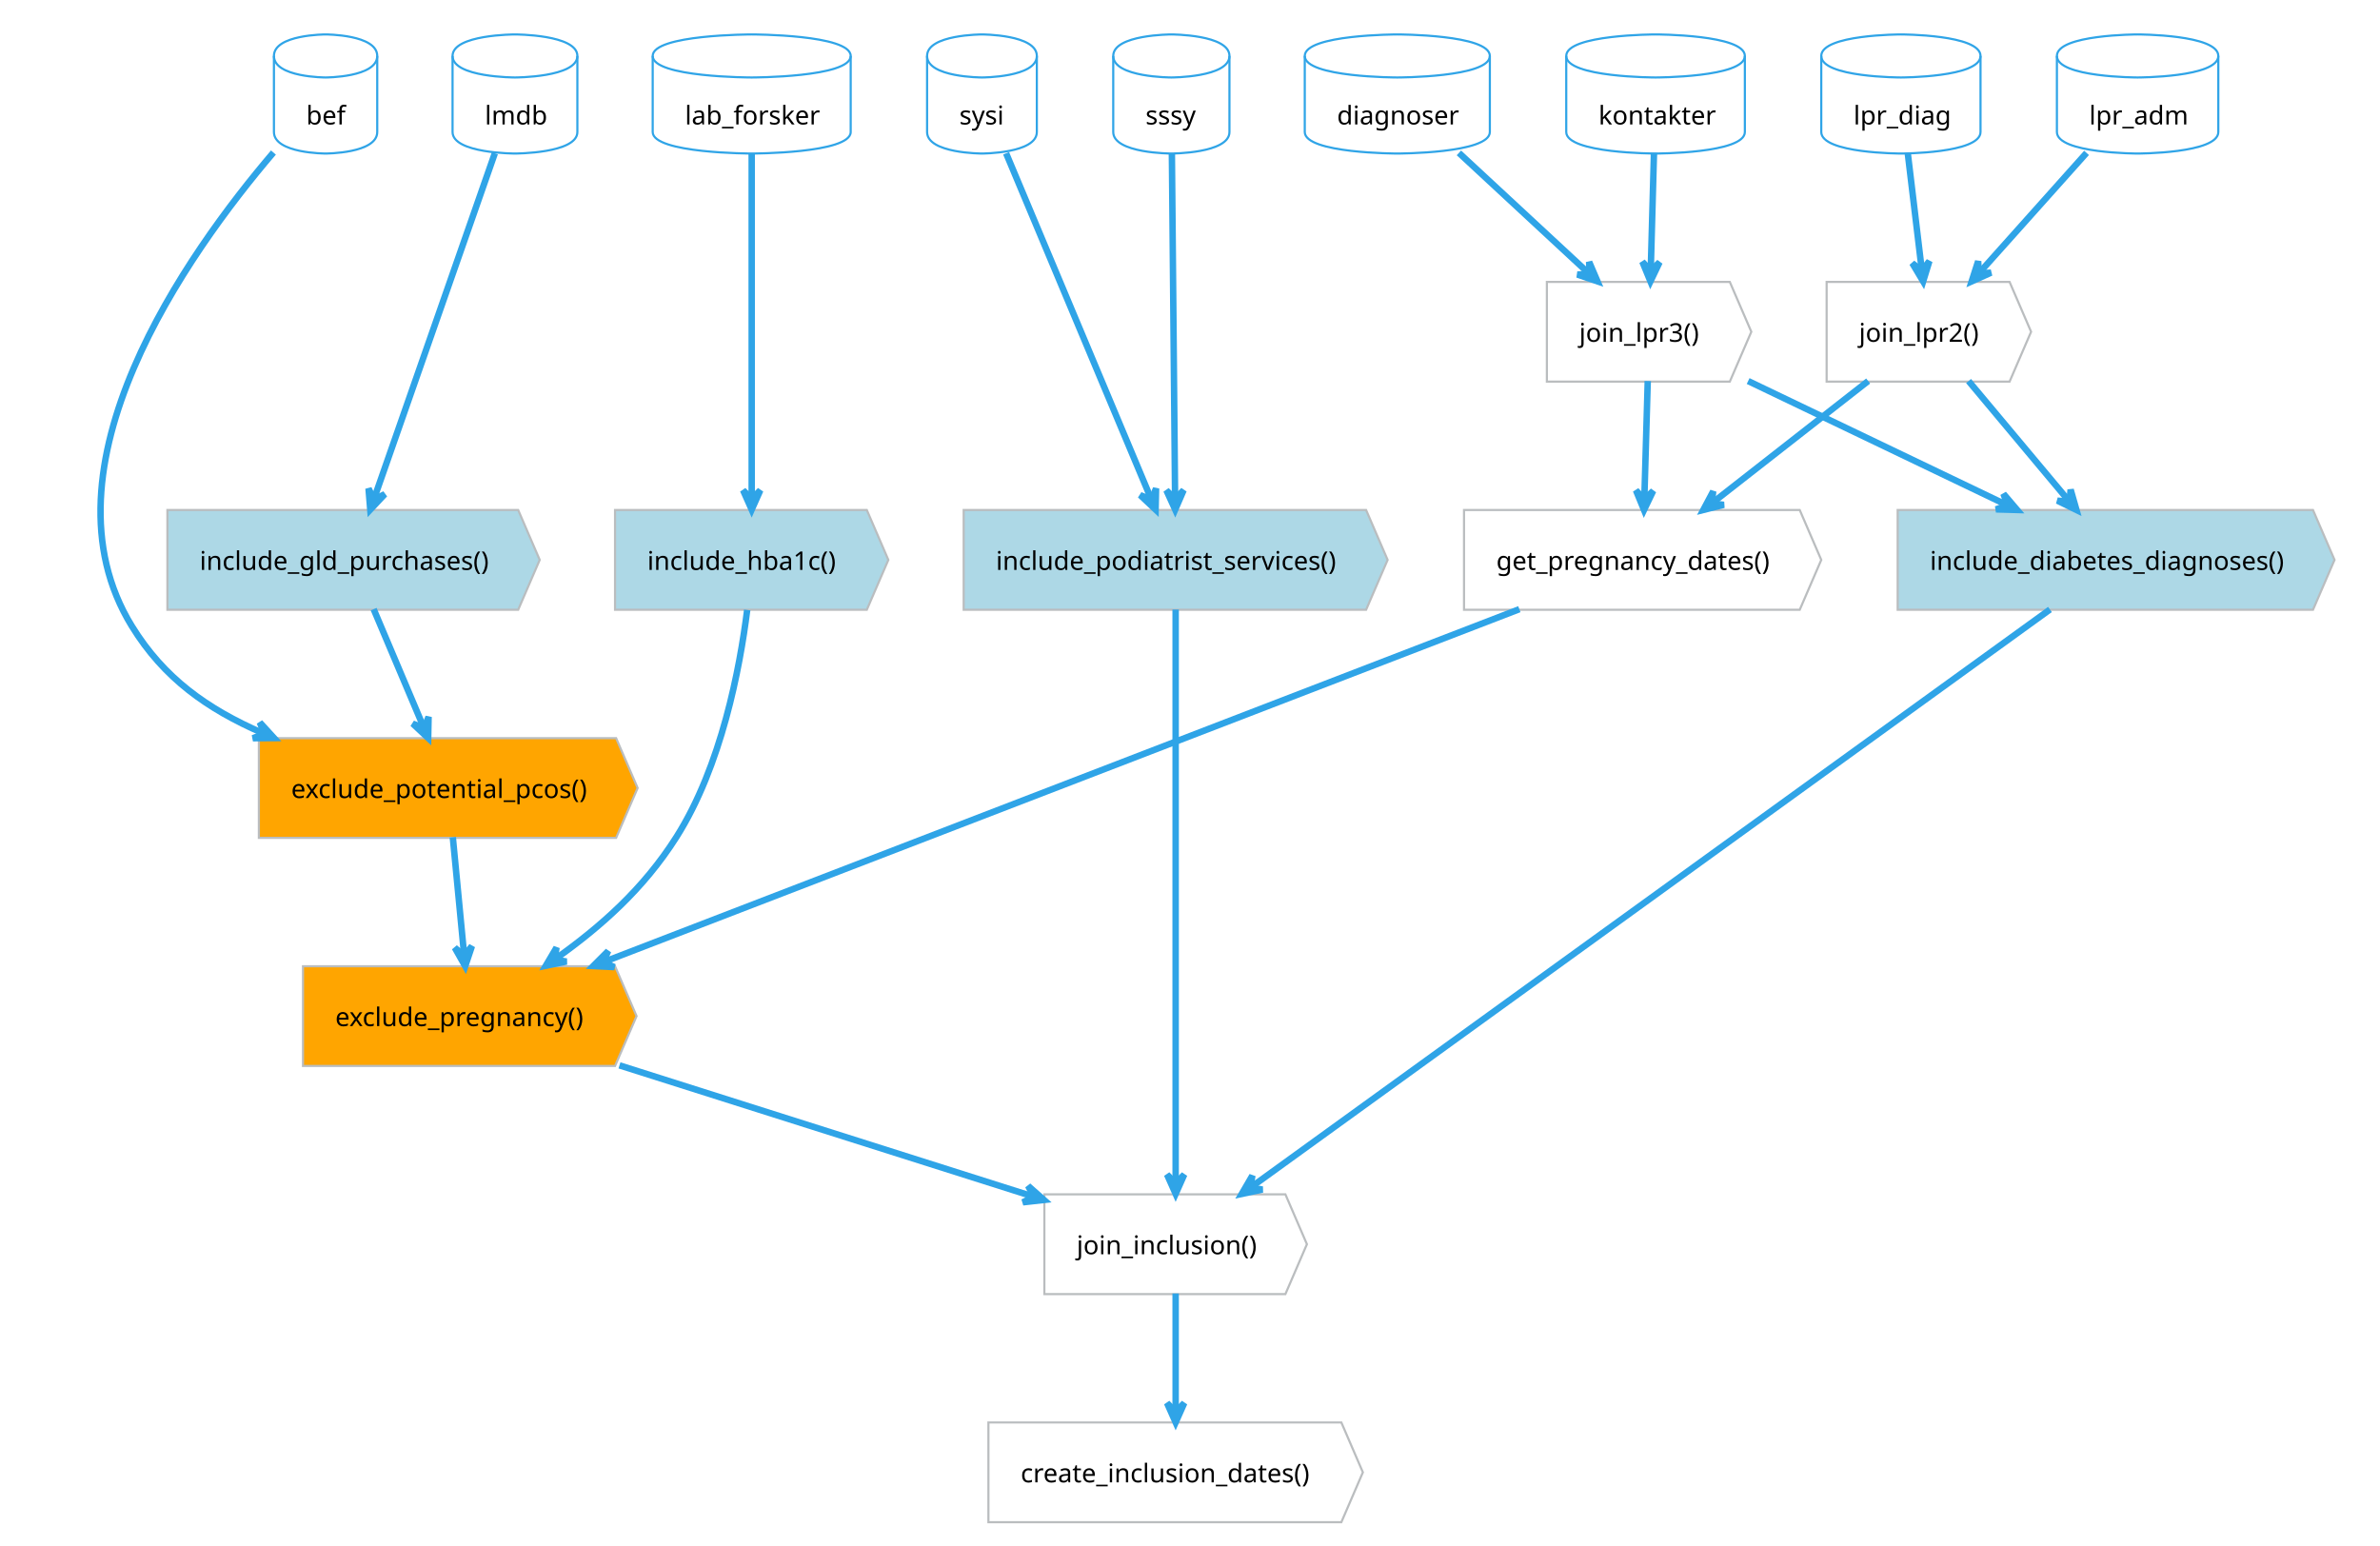
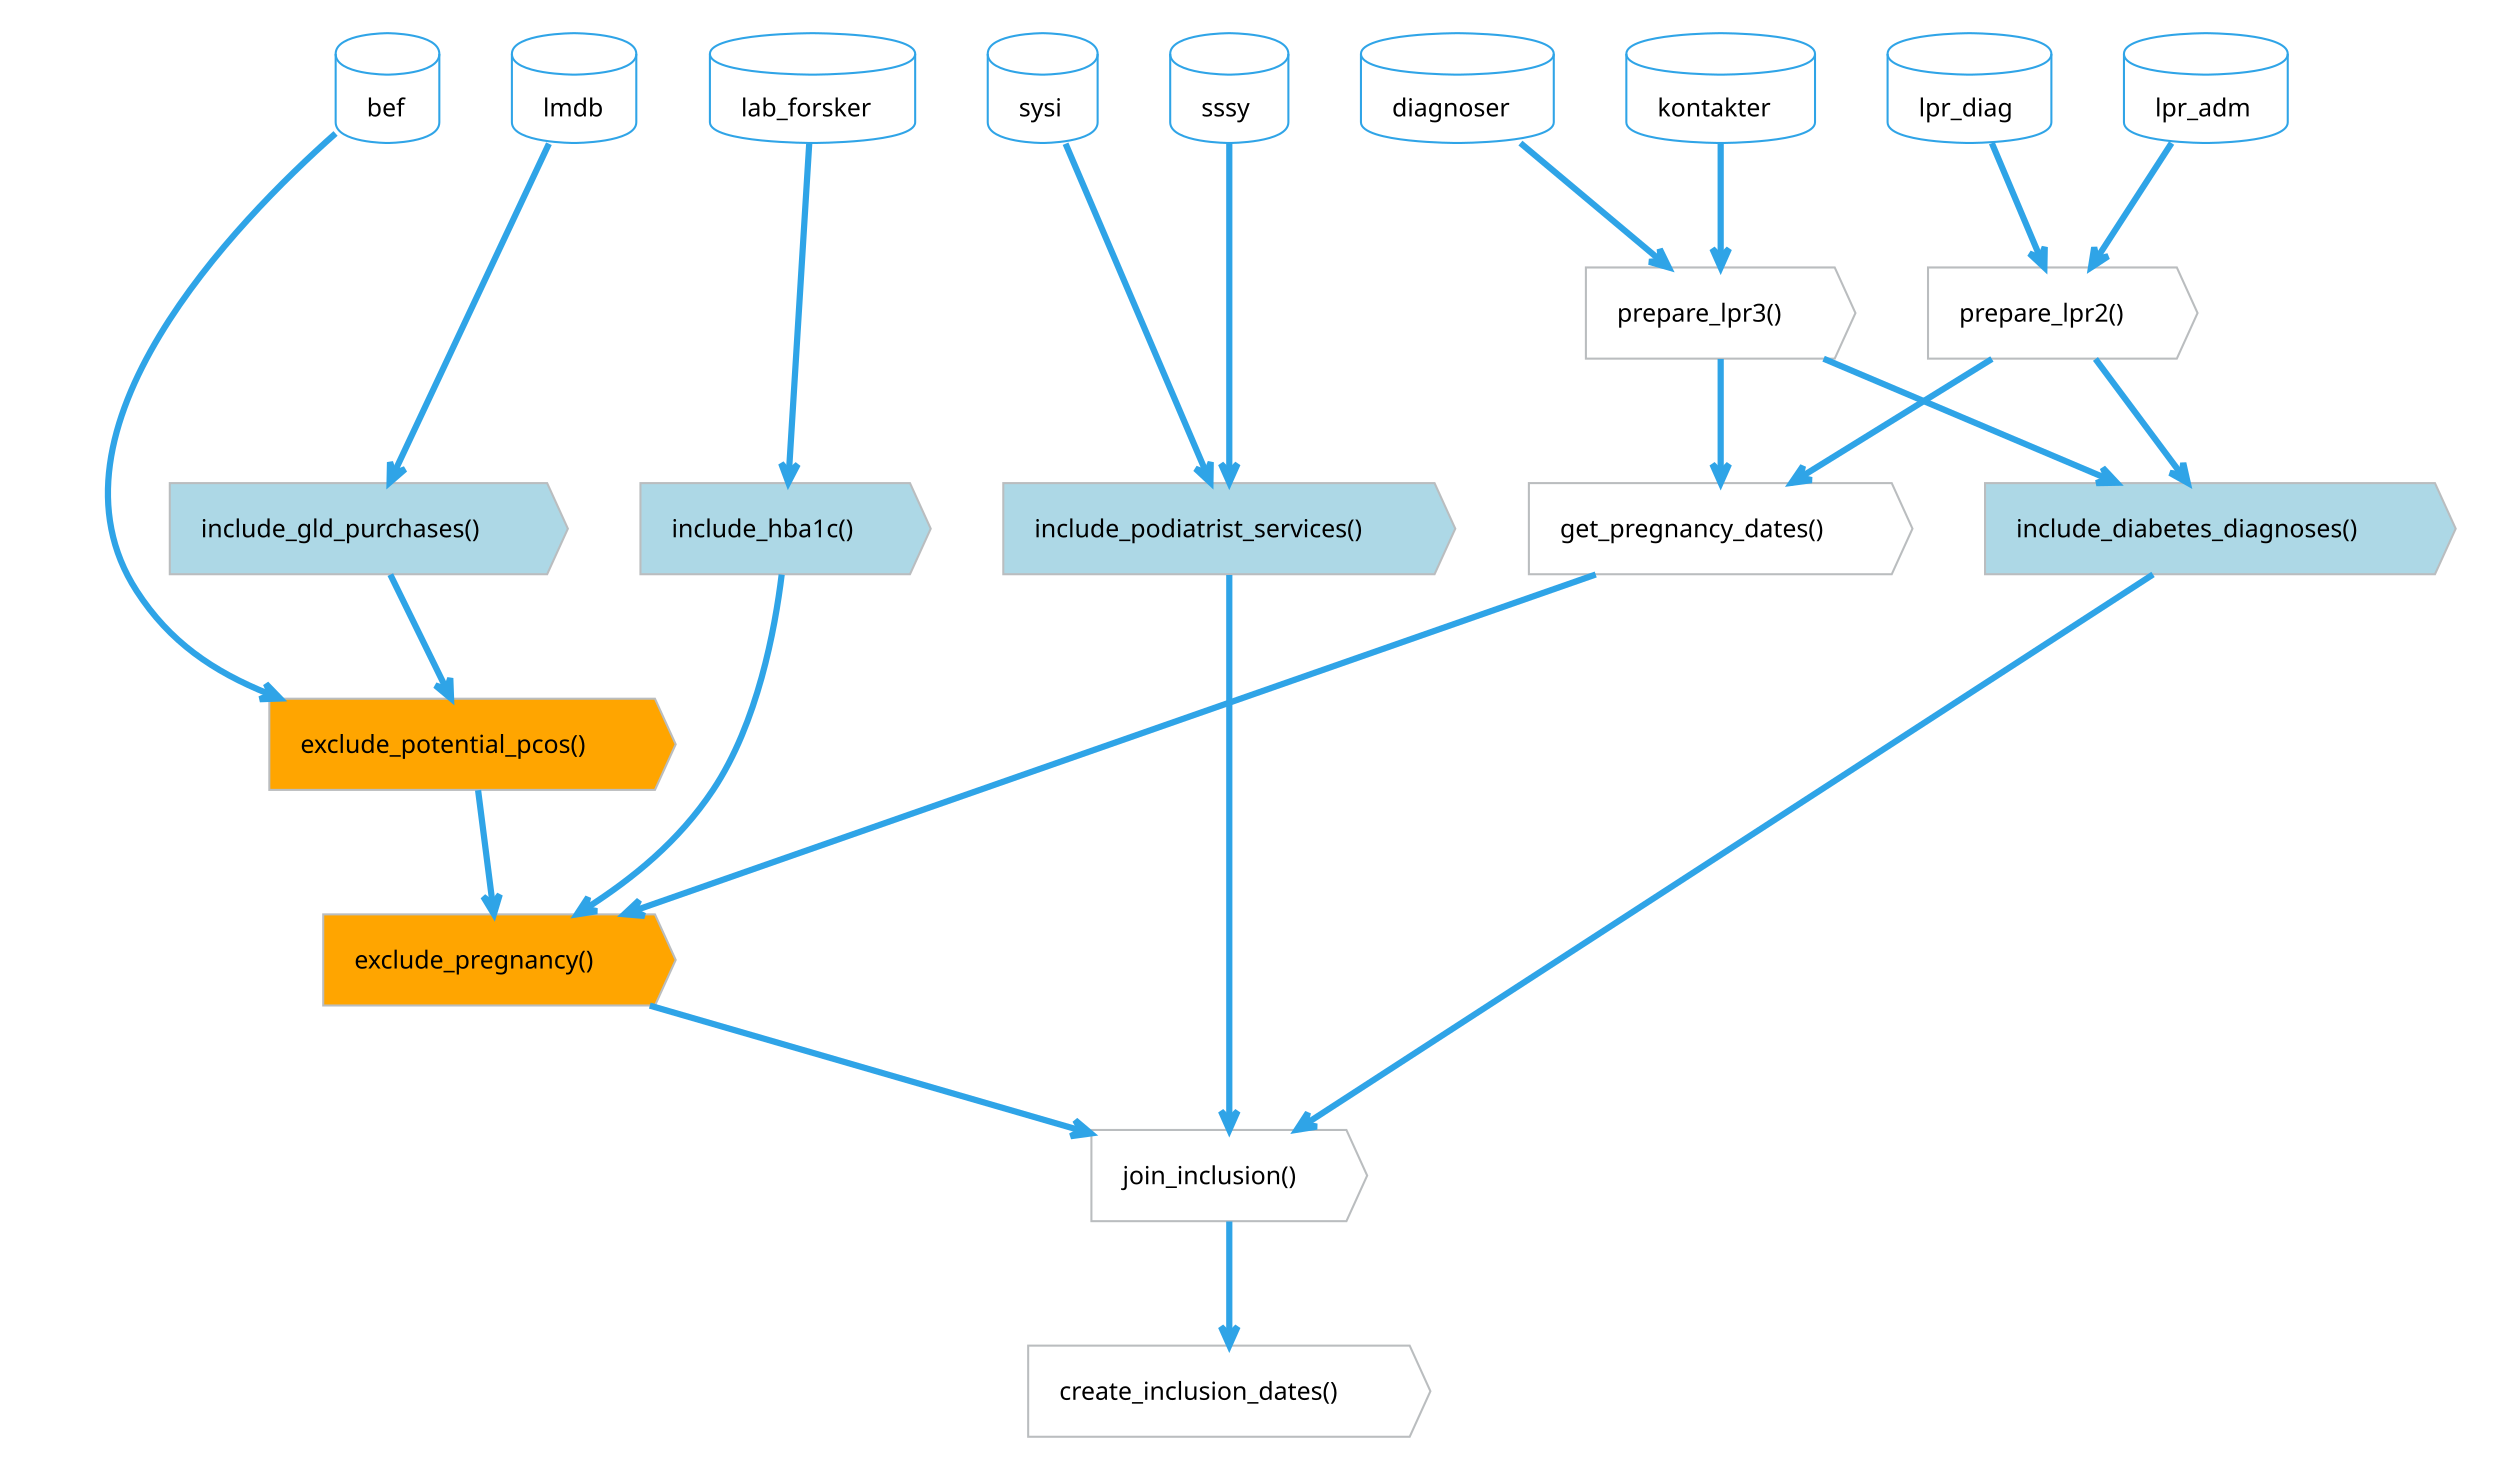
- <svg xmlns="http://www.w3.org/2000/svg" contentStyleType="text/css" height="748.958px" preserveAspectRatio="none" style="width:1152px;height:748px;" version="1.1" viewBox="0 0 1152 748" width="1152.083px" zoomAndPan="magnify">
+ <svg xmlns="http://www.w3.org/2000/svg" contentStyleType="text/css" height="733.333px" preserveAspectRatio="none" style="width:1256px;height:733px;" version="1.1" viewBox="0 0 1256 733" width="1256.25px" zoomAndPan="magnify">
  <defs />
  <g>
    <g id="elem_sssy">
-       <path d="M538.844,27.083 C538.844,16.667 566.969,16.667 566.969,16.667 C566.969,16.667 595.094,16.667 595.094,27.083 L595.094,63.9 C595.094,74.317 566.969,74.317 566.969,74.317 C566.969,74.317 538.844,74.317 538.844,63.9 L538.844,27.083 " fill="none" style="stroke:#2FA4E7;stroke-width:1.042;" />
-       <path d="M538.844,27.083 C538.844,37.5 566.969,37.5 566.969,37.5 C566.969,37.5 595.094,37.5 595.094,27.083 " fill="none" style="stroke:#2FA4E7;stroke-width:1.042;" />
-       <text fill="#000000" font-family="Verdana" font-size="12.5" lengthAdjust="spacing" textLength="25" x="554.469" y="60.238">sssy</text>
+       <path d="M587.906,27.083 C587.906,16.667 617.594,16.667 617.594,16.667 C617.594,16.667 647.281,16.667 647.281,27.083 L647.281,61.426 C647.281,71.842 617.594,71.842 617.594,71.842 C617.594,71.842 587.906,71.842 587.906,61.426 L587.906,27.083 " fill="none" style="stroke:#2FA4E7;stroke-width:1.042;" />
+       <path d="M587.906,27.083 C587.906,37.5 617.594,37.5 617.594,37.5 C617.594,37.5 647.281,37.5 647.281,27.083 " fill="none" style="stroke:#2FA4E7;stroke-width:1.042;" />
+       <text fill="#000000" font-family="Verdana" font-size="12.5" lengthAdjust="spacing" textLength="28.125" x="603.531" y="58.478">sssy</text>
    </g>
    <g id="elem_sysi">
-       <path d="M448.74,27.083 C448.74,16.667 475.302,16.667 475.302,16.667 C475.302,16.667 501.865,16.667 501.865,27.083 L501.865,63.9 C501.865,74.317 475.302,74.317 475.302,74.317 C475.302,74.317 448.74,74.317 448.74,63.9 L448.74,27.083 " fill="none" style="stroke:#2FA4E7;stroke-width:1.042;" />
-       <path d="M448.74,27.083 C448.74,37.5 475.302,37.5 475.302,37.5 C475.302,37.5 501.865,37.5 501.865,27.083 " fill="none" style="stroke:#2FA4E7;stroke-width:1.042;" />
-       <text fill="#000000" font-family="Verdana" font-size="12.5" lengthAdjust="spacing" textLength="21.875" x="464.365" y="60.238">sysi</text>
+       <path d="M496.24,27.083 C496.24,16.667 523.844,16.667 523.844,16.667 C523.844,16.667 551.448,16.667 551.448,27.083 L551.448,61.426 C551.448,71.842 523.844,71.842 523.844,71.842 C523.844,71.842 496.24,71.842 496.24,61.426 L496.24,27.083 " fill="none" style="stroke:#2FA4E7;stroke-width:1.042;" />
+       <path d="M496.24,27.083 C496.24,37.5 523.844,37.5 523.844,37.5 C523.844,37.5 551.448,37.5 551.448,27.083 " fill="none" style="stroke:#2FA4E7;stroke-width:1.042;" />
+       <text fill="#000000" font-family="Verdana" font-size="12.5" lengthAdjust="spacing" textLength="23.958" x="511.865" y="58.478">sysi</text>
    </g>
    <g id="elem_lpr_diag">
-       <path d="M881.552,27.083 C881.552,16.667 920.094,16.667 920.094,16.667 C920.094,16.667 958.635,16.667 958.635,27.083 L958.635,63.9 C958.635,74.317 920.094,74.317 920.094,74.317 C920.094,74.317 881.552,74.317 881.552,63.9 L881.552,27.083 " fill="none" style="stroke:#2FA4E7;stroke-width:1.042;" />
-       <path d="M881.552,27.083 C881.552,37.5 920.094,37.5 920.094,37.5 C920.094,37.5 958.635,37.5 958.635,27.083 " fill="none" style="stroke:#2FA4E7;stroke-width:1.042;" />
-       <text fill="#000000" font-family="Verdana" font-size="12.5" lengthAdjust="spacing" textLength="45.833" x="897.177" y="60.238">lpr_diag</text>
+       <path d="M948.323,27.083 C948.323,16.667 989.469,16.667 989.469,16.667 C989.469,16.667 1030.615,16.667 1030.615,27.083 L1030.615,61.426 C1030.615,71.842 989.469,71.842 989.469,71.842 C989.469,71.842 948.323,71.842 948.323,61.426 L948.323,27.083 " fill="none" style="stroke:#2FA4E7;stroke-width:1.042;" />
+       <path d="M948.323,27.083 C948.323,37.5 989.469,37.5 989.469,37.5 C989.469,37.5 1030.615,37.5 1030.615,27.083 " fill="none" style="stroke:#2FA4E7;stroke-width:1.042;" />
+       <text fill="#000000" font-family="Verdana" font-size="12.5" lengthAdjust="spacing" textLength="51.042" x="963.948" y="58.478">lpr_diag</text>
    </g>
    <g id="elem_lpr_adm">
-       <path d="M995.615,27.083 C995.615,16.667 1034.677,16.667 1034.677,16.667 C1034.677,16.667 1073.74,16.667 1073.74,27.083 L1073.74,63.9 C1073.74,74.317 1034.677,74.317 1034.677,74.317 C1034.677,74.317 995.615,74.317 995.615,63.9 L995.615,27.083 " fill="none" style="stroke:#2FA4E7;stroke-width:1.042;" />
-       <path d="M995.615,27.083 C995.615,37.5 1034.677,37.5 1034.677,37.5 C1034.677,37.5 1073.74,37.5 1073.74,27.083 " fill="none" style="stroke:#2FA4E7;stroke-width:1.042;" />
-       <text fill="#000000" font-family="Verdana" font-size="12.5" lengthAdjust="spacing" textLength="46.875" x="1011.24" y="60.238">lpr_adm</text>
+       <path d="M1067.073,27.083 C1067.073,16.667 1108.219,16.667 1108.219,16.667 C1108.219,16.667 1149.365,16.667 1149.365,27.083 L1149.365,61.426 C1149.365,71.842 1108.219,71.842 1108.219,71.842 C1108.219,71.842 1067.073,71.842 1067.073,61.426 L1067.073,27.083 " fill="none" style="stroke:#2FA4E7;stroke-width:1.042;" />
+       <path d="M1067.073,27.083 C1067.073,37.5 1108.219,37.5 1108.219,37.5 C1108.219,37.5 1149.365,37.5 1149.365,27.083 " fill="none" style="stroke:#2FA4E7;stroke-width:1.042;" />
+       <text fill="#000000" font-family="Verdana" font-size="12.5" lengthAdjust="spacing" textLength="51.042" x="1082.698" y="58.478">lpr_adm</text>
    </g>
    <g id="elem_lmdb">
-       <path d="M219.052,27.083 C219.052,16.667 249.26,16.667 249.26,16.667 C249.26,16.667 279.469,16.667 279.469,27.083 L279.469,63.9 C279.469,74.317 249.26,74.317 249.26,74.317 C249.26,74.317 219.052,74.317 219.052,63.9 L219.052,27.083 " fill="none" style="stroke:#2FA4E7;stroke-width:1.042;" />
-       <path d="M219.052,27.083 C219.052,37.5 249.26,37.5 249.26,37.5 C249.26,37.5 279.469,37.5 279.469,27.083 " fill="none" style="stroke:#2FA4E7;stroke-width:1.042;" />
-       <text fill="#000000" font-family="Verdana" font-size="12.5" lengthAdjust="spacing" textLength="29.167" x="234.677" y="60.238">lmdb</text>
+       <path d="M257.177,27.083 C257.177,16.667 288.427,16.667 288.427,16.667 C288.427,16.667 319.677,16.667 319.677,27.083 L319.677,61.426 C319.677,71.842 288.427,71.842 288.427,71.842 C288.427,71.842 257.177,71.842 257.177,61.426 L257.177,27.083 " fill="none" style="stroke:#2FA4E7;stroke-width:1.042;" />
+       <path d="M257.177,27.083 C257.177,37.5 288.427,37.5 288.427,37.5 C288.427,37.5 319.677,37.5 319.677,27.083 " fill="none" style="stroke:#2FA4E7;stroke-width:1.042;" />
+       <text fill="#000000" font-family="Verdana" font-size="12.5" lengthAdjust="spacing" textLength="31.25" x="272.802" y="58.478">lmdb</text>
    </g>
    <g id="elem_lab_forsker">
-       <path d="M315.927,27.083 C315.927,16.667 363.844,16.667 363.844,16.667 C363.844,16.667 411.76,16.667 411.76,27.083 L411.76,63.9 C411.76,74.317 363.844,74.317 363.844,74.317 C363.844,74.317 315.927,74.317 315.927,63.9 L315.927,27.083 " fill="none" style="stroke:#2FA4E7;stroke-width:1.042;" />
-       <path d="M315.927,27.083 C315.927,37.5 363.844,37.5 363.844,37.5 C363.844,37.5 411.76,37.5 411.76,27.083 " fill="none" style="stroke:#2FA4E7;stroke-width:1.042;" />
-       <text fill="#000000" font-family="Verdana" font-size="12.5" lengthAdjust="spacing" textLength="64.583" x="331.552" y="60.238">lab_forsker</text>
+       <path d="M356.656,27.083 C356.656,16.667 408.219,16.667 408.219,16.667 C408.219,16.667 459.781,16.667 459.781,27.083 L459.781,61.426 C459.781,71.842 408.219,71.842 408.219,71.842 C408.219,71.842 356.656,71.842 356.656,61.426 L356.656,27.083 " fill="none" style="stroke:#2FA4E7;stroke-width:1.042;" />
+       <path d="M356.656,27.083 C356.656,37.5 408.219,37.5 408.219,37.5 C408.219,37.5 459.781,37.5 459.781,27.083 " fill="none" style="stroke:#2FA4E7;stroke-width:1.042;" />
+       <text fill="#000000" font-family="Verdana" font-size="12.5" lengthAdjust="spacing" textLength="71.875" x="372.281" y="58.478">lab_forsker</text>
    </g>
    <g id="elem_kontakter">
-       <path d="M758.115,27.083 C758.115,16.667 801.344,16.667 801.344,16.667 C801.344,16.667 844.573,16.667 844.573,27.083 L844.573,63.9 C844.573,74.317 801.344,74.317 801.344,74.317 C801.344,74.317 758.115,74.317 758.115,63.9 L758.115,27.083 " fill="none" style="stroke:#2FA4E7;stroke-width:1.042;" />
-       <path d="M758.115,27.083 C758.115,37.5 801.344,37.5 801.344,37.5 C801.344,37.5 844.573,37.5 844.573,27.083 " fill="none" style="stroke:#2FA4E7;stroke-width:1.042;" />
-       <text fill="#000000" font-family="Verdana" font-size="12.5" lengthAdjust="spacing" textLength="55.208" x="773.74" y="60.238">kontakter</text>
+       <path d="M817.073,27.083 C817.073,16.667 864.469,16.667 864.469,16.667 C864.469,16.667 911.865,16.667 911.865,27.083 L911.865,61.426 C911.865,71.842 864.469,71.842 864.469,71.842 C864.469,71.842 817.073,71.842 817.073,61.426 L817.073,27.083 " fill="none" style="stroke:#2FA4E7;stroke-width:1.042;" />
+       <path d="M817.073,27.083 C817.073,37.5 864.469,37.5 864.469,37.5 C864.469,37.5 911.865,37.5 911.865,27.083 " fill="none" style="stroke:#2FA4E7;stroke-width:1.042;" />
+       <text fill="#000000" font-family="Verdana" font-size="12.5" lengthAdjust="spacing" textLength="63.542" x="832.698" y="58.478">kontakter</text>
    </g>
    <g id="elem_diagnoser">
-       <path d="M631.552,27.083 C631.552,16.667 676.344,16.667 676.344,16.667 C676.344,16.667 721.135,16.667 721.135,27.083 L721.135,63.9 C721.135,74.317 676.344,74.317 676.344,74.317 C676.344,74.317 631.552,74.317 631.552,63.9 L631.552,27.083 " fill="none" style="stroke:#2FA4E7;stroke-width:1.042;" />
-       <path d="M631.552,27.083 C631.552,37.5 676.344,37.5 676.344,37.5 C676.344,37.5 721.135,37.5 721.135,27.083 " fill="none" style="stroke:#2FA4E7;stroke-width:1.042;" />
-       <text fill="#000000" font-family="Verdana" font-size="12.5" lengthAdjust="spacing" textLength="58.333" x="647.177" y="60.238">diagnoser</text>
+       <path d="M683.74,27.083 C683.74,16.667 732.177,16.667 732.177,16.667 C732.177,16.667 780.615,16.667 780.615,27.083 L780.615,61.426 C780.615,71.842 732.177,71.842 732.177,71.842 C732.177,71.842 683.74,71.842 683.74,61.426 L683.74,27.083 " fill="none" style="stroke:#2FA4E7;stroke-width:1.042;" />
+       <path d="M683.74,27.083 C683.74,37.5 732.177,37.5 732.177,37.5 C732.177,37.5 780.615,37.5 780.615,27.083 " fill="none" style="stroke:#2FA4E7;stroke-width:1.042;" />
+       <text fill="#000000" font-family="Verdana" font-size="12.5" lengthAdjust="spacing" textLength="65.625" x="699.365" y="58.478">diagnoser</text>
    </g>
    <g id="elem_bef">
-       <path d="M132.594,27.083 C132.594,16.667 157.594,16.667 157.594,16.667 C157.594,16.667 182.594,16.667 182.594,27.083 L182.594,63.9 C182.594,74.317 157.594,74.317 157.594,74.317 C157.594,74.317 132.594,74.317 132.594,63.9 L132.594,27.083 " fill="none" style="stroke:#2FA4E7;stroke-width:1.042;" />
-       <path d="M132.594,27.083 C132.594,37.5 157.594,37.5 157.594,37.5 C157.594,37.5 182.594,37.5 182.594,27.083 " fill="none" style="stroke:#2FA4E7;stroke-width:1.042;" />
-       <text fill="#000000" font-family="Verdana" font-size="12.5" lengthAdjust="spacing" textLength="18.75" x="148.219" y="60.238">bef</text>
+       <path d="M168.635,27.083 C168.635,16.667 194.677,16.667 194.677,16.667 C194.677,16.667 220.719,16.667 220.719,27.083 L220.719,61.426 C220.719,71.842 194.677,71.842 194.677,71.842 C194.677,71.842 168.635,71.842 168.635,61.426 L168.635,27.083 " fill="none" style="stroke:#2FA4E7;stroke-width:1.042;" />
+       <path d="M168.635,27.083 C168.635,37.5 194.677,37.5 194.677,37.5 C194.677,37.5 220.719,37.5 220.719,27.083 " fill="none" style="stroke:#2FA4E7;stroke-width:1.042;" />
+       <text fill="#000000" font-family="Verdana" font-size="12.5" lengthAdjust="spacing" textLength="20.833" x="184.26" y="58.478">bef</text>
    </g>
    <g id="elem_lpr2">
-       <polygon fill="none" points="884.156,136.458,972.698,136.458,983.115,160.596,972.698,184.733,884.156,184.733" style="stroke:#BABDBF;stroke-width:1.042;" />
-       <text fill="#000000" font-family="Verdana" font-size="12.5" lengthAdjust="spacing" textLength="57.292" x="899.781" y="165.446">join_lpr2()</text>
+       <polygon fill="none" points="968.635,134.375,1093.635,134.375,1104.052,157.275,1093.635,180.176,968.635,180.176" style="stroke:#BABDBF;stroke-width:1.042;" />
+       <text fill="#000000" font-family="Verdana" font-size="12.5" lengthAdjust="spacing" textLength="93.75" x="984.26" y="161.603">prepare_lpr2()</text>
    </g>
    <g id="elem_lpr3">
-       <polygon fill="none" points="748.74,136.458,837.281,136.458,847.698,160.596,837.281,184.733,748.74,184.733" style="stroke:#BABDBF;stroke-width:1.042;" />
-       <text fill="#000000" font-family="Verdana" font-size="12.5" lengthAdjust="spacing" textLength="57.292" x="764.365" y="165.446">join_lpr3()</text>
+       <polygon fill="none" points="796.76,134.375,921.76,134.375,932.177,157.275,921.76,180.176,796.76,180.176" style="stroke:#BABDBF;stroke-width:1.042;" />
+       <text fill="#000000" font-family="Verdana" font-size="12.5" lengthAdjust="spacing" textLength="93.75" x="812.385" y="161.603">prepare_lpr3()</text>
    </g>
    <g id="elem_ex_pregnancy">
-       <polygon fill="#FFA500" points="146.656,467.708,297.698,467.708,308.115,491.846,297.698,515.984,146.656,515.984" style="stroke:#BABDBF;stroke-width:1.042;" />
-       <text fill="#000000" font-family="Verdana" font-size="12.5" lengthAdjust="spacing" textLength="119.792" x="162.281" y="496.696">exclude_pregnancy()</text>
+       <polygon fill="#FFA500" points="162.385,459.375,329.052,459.375,339.469,482.275,329.052,505.176,162.385,505.176" style="stroke:#BABDBF;stroke-width:1.042;" />
+       <text fill="#000000" font-family="Verdana" font-size="12.5" lengthAdjust="spacing" textLength="135.417" x="178.01" y="486.603">exclude_pregnancy()</text>
    </g>
    <g id="elem_ex_pcos">
-       <polygon fill="#FFA500" points="125.302,357.292,298.219,357.292,308.635,381.429,298.219,405.567,125.302,405.567" style="stroke:#BABDBF;stroke-width:1.042;" />
-       <text fill="#000000" font-family="Verdana" font-size="12.5" lengthAdjust="spacing" textLength="141.667" x="140.927" y="386.279">exclude_potential_pcos()</text>
+       <polygon fill="#FFA500" points="135.302,351.042,329.052,351.042,339.469,373.942,329.052,396.842,135.302,396.842" style="stroke:#BABDBF;stroke-width:1.042;" />
+       <text fill="#000000" font-family="Verdana" font-size="12.5" lengthAdjust="spacing" textLength="162.5" x="150.927" y="378.269">exclude_potential_pcos()</text>
    </g>
    <g id="elem_in_diagnoses">
-       <polygon fill="#ADD8E6" points="918.531,246.875,1119.573,246.875,1129.99,271.013,1119.573,295.15,918.531,295.15" style="stroke:#BABDBF;stroke-width:1.042;" />
-       <text fill="#000000" font-family="Verdana" font-size="12.5" lengthAdjust="spacing" textLength="169.792" x="934.156" y="275.863">include_diabetes_diagnoses()</text>
+       <polygon fill="#ADD8E6" points="997.281,242.708,1223.323,242.708,1233.74,265.609,1223.323,288.509,997.281,288.509" style="stroke:#BABDBF;stroke-width:1.042;" />
+       <text fill="#000000" font-family="Verdana" font-size="12.5" lengthAdjust="spacing" textLength="194.792" x="1012.906" y="269.936">include_diabetes_diagnoses()</text>
    </g>
    <g id="elem_in_hba1c">
-       <polygon fill="#ADD8E6" points="297.698,246.875,419.573,246.875,429.99,271.013,419.573,295.15,297.698,295.15" style="stroke:#BABDBF;stroke-width:1.042;" />
-       <text fill="#000000" font-family="Verdana" font-size="12.5" lengthAdjust="spacing" textLength="90.625" x="313.323" y="275.863">include_hba1c()</text>
+       <polygon fill="#ADD8E6" points="321.76,242.708,457.177,242.708,467.594,265.609,457.177,288.509,321.76,288.509" style="stroke:#BABDBF;stroke-width:1.042;" />
+       <text fill="#000000" font-family="Verdana" font-size="12.5" lengthAdjust="spacing" textLength="104.167" x="337.385" y="269.936">include_hba1c()</text>
    </g>
    <g id="elem_in_podiatrist">
-       <polygon fill="#ADD8E6" points="466.448,246.875,661.24,246.875,671.656,271.013,661.24,295.15,466.448,295.15" style="stroke:#BABDBF;stroke-width:1.042;" />
-       <text fill="#000000" font-family="Verdana" font-size="12.5" lengthAdjust="spacing" textLength="163.542" x="482.073" y="275.863">include_podiatrist_services()</text>
+       <polygon fill="#ADD8E6" points="504.052,242.708,720.719,242.708,731.135,265.609,720.719,288.509,504.052,288.509" style="stroke:#BABDBF;stroke-width:1.042;" />
+       <text fill="#000000" font-family="Verdana" font-size="12.5" lengthAdjust="spacing" textLength="185.417" x="519.677" y="269.936">include_podiatrist_services()</text>
    </g>
    <g id="elem_in_gld">
-       <polygon fill="#ADD8E6" points="81.031,246.875,250.823,246.875,261.24,271.013,250.823,295.15,81.031,295.15" style="stroke:#BABDBF;stroke-width:1.042;" />
-       <text fill="#000000" font-family="Verdana" font-size="12.5" lengthAdjust="spacing" textLength="138.542" x="96.656" y="275.863">include_gld_purchases()</text>
+       <polygon fill="#ADD8E6" points="85.302,242.708,274.885,242.708,285.302,265.609,274.885,288.509,85.302,288.509" style="stroke:#BABDBF;stroke-width:1.042;" />
+       <text fill="#000000" font-family="Verdana" font-size="12.5" lengthAdjust="spacing" textLength="158.333" x="100.927" y="269.936">include_gld_purchases()</text>
    </g>
    <g id="elem_pregnancy">
-       <polygon fill="none" points="708.635,246.875,871.135,246.875,881.552,271.013,871.135,295.15,708.635,295.15" style="stroke:#BABDBF;stroke-width:1.042;" />
-       <text fill="#000000" font-family="Verdana" font-size="12.5" lengthAdjust="spacing" textLength="131.25" x="724.26" y="275.863">get_pregnancy_dates()</text>
+       <polygon fill="none" points="768.115,242.708,950.406,242.708,960.823,265.609,950.406,288.509,768.115,288.509" style="stroke:#BABDBF;stroke-width:1.042;" />
+       <text fill="#000000" font-family="Verdana" font-size="12.5" lengthAdjust="spacing" textLength="151.042" x="783.74" y="269.936">get_pregnancy_dates()</text>
    </g>
    <g id="elem_join_inclusion">
-       <polygon fill="none" points="505.51,578.125,622.177,578.125,632.594,602.263,622.177,626.4,505.51,626.4" style="stroke:#BABDBF;stroke-width:1.042;" />
-       <text fill="#000000" font-family="Verdana" font-size="12.5" lengthAdjust="spacing" textLength="85.417" x="521.135" y="607.113">join_inclusion()</text>
+       <polygon fill="none" points="548.323,567.708,676.448,567.708,686.865,590.609,676.448,613.509,548.323,613.509" style="stroke:#BABDBF;stroke-width:1.042;" />
+       <text fill="#000000" font-family="Verdana" font-size="12.5" lengthAdjust="spacing" textLength="96.875" x="563.948" y="594.936">join_inclusion()</text>
    </g>
    <g id="elem_inclusion_date">
-       <polygon fill="none" points="478.427,688.542,649.26,688.542,659.677,712.679,649.26,736.817,478.427,736.817" style="stroke:#BABDBF;stroke-width:1.042;" />
-       <text fill="#000000" font-family="Verdana" font-size="12.5" lengthAdjust="spacing" textLength="139.583" x="494.052" y="717.529">create_inclusion_dates()</text>
+       <polygon fill="none" points="516.552,676.042,708.219,676.042,718.635,698.942,708.219,721.842,516.552,721.842" style="stroke:#BABDBF;stroke-width:1.042;" />
+       <text fill="#000000" font-family="Verdana" font-size="12.5" lengthAdjust="spacing" textLength="160.417" x="532.177" y="703.269">create_inclusion_dates()</text>
    </g>
    <g id="link_lpr_diag_lpr2">
-       <path d="M923.406,74 C925.698,93.083 927.952,111.961 930.119,129.993 " fill="none" id="lpr_diag-to-lpr2" style="stroke:#2FA4E7;stroke-width:3.125;" />
-       <polygon fill="#2FA4E7" points="930.865,136.198,933.883,126.393,930.243,131.027,925.609,127.387,930.865,136.198" style="stroke:#2FA4E7;stroke-width:3.125;" />
+       <path d="M1000.698,71.885 C1008.771,90.99 1017.089,110.68 1024.662,128.607 " fill="none" id="lpr_diag-to-lpr2" style="stroke:#2FA4E7;stroke-width:3.125;" />
+       <polygon fill="#2FA4E7" points="1027.094,134.365,1027.284,124.107,1025.067,129.567,1019.607,127.35,1027.094,134.365" style="stroke:#2FA4E7;stroke-width:3.125;" />
    </g>
    <g id="link_lpr_adm_lpr2">
-       <path d="M1009.958,74 C992.906,93.083 974.645,113.508 958.52,131.539 " fill="none" id="lpr_adm-to-lpr2" style="stroke:#2FA4E7;stroke-width:3.125;" />
-       <polygon fill="#2FA4E7" points="954.354,136.198,963.71,131.987,957.826,132.316,957.498,126.432,954.354,136.198" style="stroke:#2FA4E7;stroke-width:3.125;" />
+       <path d="M1091,71.885 C1078.625,90.99 1065.534,111.192 1053.919,129.119 " fill="none" id="lpr_adm-to-lpr2" style="stroke:#2FA4E7;stroke-width:3.125;" />
+       <polygon fill="#2FA4E7" points="1050.521,134.365,1059.115,128.762,1053.353,129.994,1052.121,124.231,1050.521,134.365" style="stroke:#2FA4E7;stroke-width:3.125;" />
    </g>
    <g id="link_kontakter_lpr3">
-       <path d="M800.583,74 C800.052,93.083 799.538,111.919 799.038,129.95 " fill="none" id="kontakter-to-lpr3" style="stroke:#2FA4E7;stroke-width:3.125;" />
-       <polygon fill="#2FA4E7" points="798.865,136.198,803.289,126.942,799.009,130.992,794.959,126.711,798.865,136.198" style="stroke:#2FA4E7;stroke-width:3.125;" />
+       <path d="M864.469,71.885 C864.469,90.99 864.469,110.188 864.469,128.115 " fill="none" id="kontakter-to-lpr3" style="stroke:#2FA4E7;stroke-width:3.125;" />
+       <polygon fill="#2FA4E7" points="864.469,134.365,868.635,124.99,864.469,129.156,860.302,124.99,864.469,134.365" style="stroke:#2FA4E7;stroke-width:3.125;" />
    </g>
    <g id="link_diagnoser_lpr3">
-       <path d="M706.156,74 C726.74,93.083 749.21,113.916 768.647,131.947 " fill="none" id="diagnoser-to-lpr3" style="stroke:#2FA4E7;stroke-width:3.125;" />
-       <polygon fill="#2FA4E7" points="773.229,136.198,769.19,126.767,769.411,132.656,763.522,132.877,773.229,136.198" style="stroke:#2FA4E7;stroke-width:3.125;" />
+       <path d="M763.865,71.885 C786.646,90.99 812.2,112.422 833.585,130.349 " fill="none" id="diagnoser-to-lpr3" style="stroke:#2FA4E7;stroke-width:3.125;" />
+       <polygon fill="#2FA4E7" points="838.375,134.365,833.867,125.149,834.384,131.019,828.514,131.535,838.375,134.365" style="stroke:#2FA4E7;stroke-width:3.125;" />
    </g>
    <g id="link_sssy_in_podiatrist">
-       <path d="M567.229,74.198 C567.646,118.771 568.39,199.063 568.775,240.438 " fill="none" id="sssy-to-in_podiatrist" style="stroke:#2FA4E7;stroke-width:3.125;" />
-       <polygon fill="#2FA4E7" points="568.833,246.688,572.913,237.274,568.785,241.479,564.58,237.352,568.833,246.688" style="stroke:#2FA4E7;stroke-width:3.125;" />
+       <path d="M617.594,72.198 C617.594,116 617.594,195.677 617.594,236.188 " fill="none" id="sssy-to-in_podiatrist" style="stroke:#2FA4E7;stroke-width:3.125;" />
+       <polygon fill="#2FA4E7" points="617.594,242.438,621.76,233.062,617.594,237.229,613.427,233.062,617.594,242.438" style="stroke:#2FA4E7;stroke-width:3.125;" />
    </g>
    <g id="link_sysi_in_podiatrist">
-       <path d="M486.99,74.198 C505.688,118.771 539.583,199.549 556.937,240.924 " fill="none" id="sysi-to-in_podiatrist" style="stroke:#2FA4E7;stroke-width:3.125;" />
-       <polygon fill="#2FA4E7" points="559.354,246.688,559.57,236.431,557.34,241.885,551.886,239.654,559.354,246.688" style="stroke:#2FA4E7;stroke-width:3.125;" />
+       <path d="M535.333,72.198 C554.062,116 588.345,196.18 605.668,236.691 " fill="none" id="sysi-to-in_podiatrist" style="stroke:#2FA4E7;stroke-width:3.125;" />
+       <polygon fill="#2FA4E7" points="608.125,242.438,608.27,232.179,606.077,237.649,600.608,235.456,608.125,242.438" style="stroke:#2FA4E7;stroke-width:3.125;" />
    </g>
    <g id="link_in_podiatrist_join_inclusion">
-       <path d="M569.052,295.021 C569.052,355.458 569.052,511.26 569.052,571.667 " fill="none" id="in_podiatrist-to-join_inclusion" style="stroke:#2FA4E7;stroke-width:3.125;" />
-       <polygon fill="#2FA4E7" points="569.052,577.917,573.219,568.542,569.052,572.708,564.885,568.542,569.052,577.917" style="stroke:#2FA4E7;stroke-width:3.125;" />
+       <path d="M617.594,288.865 C617.594,348 617.594,502.583 617.594,561.406 " fill="none" id="in_podiatrist-to-join_inclusion" style="stroke:#2FA4E7;stroke-width:3.125;" />
+       <polygon fill="#2FA4E7" points="617.594,567.656,621.76,558.281,617.594,562.448,613.427,558.281,617.594,567.656" style="stroke:#2FA4E7;stroke-width:3.125;" />
    </g>
    <g id="link_lab_forsker_in_hba1c">
-       <path d="M363.844,74.198 C363.844,118.771 363.844,199.062 363.844,240.438 " fill="none" id="lab_forsker-to-in_hba1c" style="stroke:#2FA4E7;stroke-width:3.125;" />
-       <polygon fill="#2FA4E7" points="363.844,246.688,368.01,237.312,363.844,241.479,359.677,237.312,363.844,246.688" style="stroke:#2FA4E7;stroke-width:3.125;" />
+       <path d="M406.552,72.198 C403.854,116 398.927,195.689 396.427,236.199 " fill="none" id="lab_forsker-to-in_hba1c" style="stroke:#2FA4E7;stroke-width:3.125;" />
+       <polygon fill="#2FA4E7" points="396.042,242.438,400.778,233.337,396.363,237.239,392.46,232.824,396.042,242.438" style="stroke:#2FA4E7;stroke-width:3.125;" />
    </g>
    <g id="link_in_hba1c_ex_pregnancy">
-       <path d="M361.667,295.24 C358.146,323.271 349.24,370.76 327.385,405.208 C311.365,430.469 290.642,448.613 269.257,463.852 " fill="none" id="in_hba1c-to-ex_pregnancy" style="stroke:#2FA4E7;stroke-width:3.125;" />
-       <polygon fill="#2FA4E7" points="264.167,467.479,274.219,465.432,268.408,464.457,269.383,458.645,264.167,467.479" style="stroke:#2FA4E7;stroke-width:3.125;" />
+       <path d="M392.719,288.677 C389.385,316.062 380.635,363.292 358.219,396.875 C340.844,422.885 318.118,441.125 295.087,455.968 " fill="none" id="in_hba1c-to-ex_pregnancy" style="stroke:#2FA4E7;stroke-width:3.125;" />
+       <polygon fill="#2FA4E7" points="289.833,459.354,299.971,457.778,294.211,456.533,295.456,450.773,289.833,459.354" style="stroke:#2FA4E7;stroke-width:3.125;" />
    </g>
    <g id="link_ex_pregnancy_join_inclusion">
-       <path d="M299.844,515.688 C360.771,535 441.042,560.455 499.365,578.945 " fill="none" id="ex_pregnancy-to-join_inclusion" style="stroke:#2FA4E7;stroke-width:3.125;" />
-       <polygon fill="#2FA4E7" points="505.323,580.833,497.645,574.028,500.358,579.259,495.127,581.972,505.323,580.833" style="stroke:#2FA4E7;stroke-width:3.125;" />
+       <path d="M326.458,505.219 C391.552,524.083 478.757,549.354 542.049,567.698 " fill="none" id="ex_pregnancy-to-join_inclusion" style="stroke:#2FA4E7;stroke-width:3.125;" />
+       <polygon fill="#2FA4E7" points="548.052,569.438,540.207,562.826,543.05,567.988,537.888,570.83,548.052,569.438" style="stroke:#2FA4E7;stroke-width:3.125;" />
    </g>
    <g id="link_lmdb_in_gld">
-       <path d="M239.521,74.198 C223.938,118.771 195.739,199.412 181.28,240.787 " fill="none" id="lmdb-to-in_gld" style="stroke:#2FA4E7;stroke-width:3.125;" />
-       <polygon fill="#2FA4E7" points="179.219,246.688,186.245,239.212,180.937,241.771,178.378,236.463,179.219,246.688" style="stroke:#2FA4E7;stroke-width:3.125;" />
+       <path d="M275.781,72.198 C255.177,116 217.431,196.271 198.379,236.782 " fill="none" id="lmdb-to-in_gld" style="stroke:#2FA4E7;stroke-width:3.125;" />
+       <polygon fill="#2FA4E7" points="195.719,242.438,203.479,235.727,197.935,237.724,195.938,232.181,195.719,242.438" style="stroke:#2FA4E7;stroke-width:3.125;" />
    </g>
    <g id="link_in_gld_ex_pcos">
-       <path d="M180.854,294.854 C188.635,313.229 197.055,333.139 204.826,351.514 " fill="none" id="in_gld-to-ex_pcos" style="stroke:#2FA4E7;stroke-width:3.125;" />
-       <polygon fill="#2FA4E7" points="207.26,357.271,207.446,347.013,205.232,352.474,199.771,350.259,207.26,357.271" style="stroke:#2FA4E7;stroke-width:3.125;" />
+       <path d="M196.094,288.677 C205.031,306.917 214.915,327.086 223.853,345.315 " fill="none" id="in_gld-to-ex_pcos" style="stroke:#2FA4E7;stroke-width:3.125;" />
+       <polygon fill="#2FA4E7" points="226.604,350.927,226.218,340.675,224.311,346.251,218.736,344.344,226.604,350.927" style="stroke:#2FA4E7;stroke-width:3.125;" />
    </g>
    <g id="link_ex_pcos_ex_pregnancy">
-       <path d="M219.177,405.271 C220.948,423.646 222.821,443.091 224.581,461.466 " fill="none" id="ex_pcos-to-ex_pregnancy" style="stroke:#2FA4E7;stroke-width:3.125;" />
-       <polygon fill="#2FA4E7" points="225.177,467.688,228.431,457.958,224.68,462.503,220.135,458.753,225.177,467.688" style="stroke:#2FA4E7;stroke-width:3.125;" />
+       <path d="M240.188,397.01 C242.51,415.25 245.012,434.831 247.335,453.061 " fill="none" id="ex_pcos-to-ex_pregnancy" style="stroke:#2FA4E7;stroke-width:3.125;" />
+       <polygon fill="#2FA4E7" points="248.125,459.26,251.073,449.434,247.467,454.094,242.807,450.487,248.125,459.26" style="stroke:#2FA4E7;stroke-width:3.125;" />
    </g>
    <g id="link_lpr2_in_diagnoses">
-       <path d="M952.854,184.438 C968.24,202.812 985.687,223.686 1001.062,242.061 " fill="none" id="lpr2-to-in_diagnoses" style="stroke:#2FA4E7;stroke-width:3.125;" />
-       <polygon fill="#2FA4E7" points="1005.073,246.854,1002.252,236.99,1001.731,242.86,995.861,242.338,1005.073,246.854" style="stroke:#2FA4E7;stroke-width:3.125;" />
+       <path d="M1052.75,180.344 C1066.333,198.583 1081.807,219.353 1095.391,237.582 " fill="none" id="lpr2-to-in_diagnoses" style="stroke:#2FA4E7;stroke-width:3.125;" />
+       <polygon fill="#2FA4E7" points="1099.125,242.594,1096.864,232.587,1096.013,238.417,1090.182,237.566,1099.125,242.594" style="stroke:#2FA4E7;stroke-width:3.125;" />
    </g>
    <g id="link_lpr3_in_diagnoses">
-       <path d="M846.156,184.438 C884.521,202.812 932.416,225.778 970.76,244.153 " fill="none" id="lpr3-to-in_diagnoses" style="stroke:#2FA4E7;stroke-width:3.125;" />
-       <polygon fill="#2FA4E7" points="976.396,246.854,969.742,239.045,971.699,244.603,966.141,246.56,976.396,246.854" style="stroke:#2FA4E7;stroke-width:3.125;" />
+       <path d="M916.177,180.219 C959.24,198.448 1014.515,221.835 1057.682,240.106 " fill="none" id="lpr3-to-in_diagnoses" style="stroke:#2FA4E7;stroke-width:3.125;" />
+       <polygon fill="#2FA4E7" points="1063.438,242.542,1056.428,235.05,1058.641,240.512,1053.18,242.725,1063.438,242.542" style="stroke:#2FA4E7;stroke-width:3.125;" />
    </g>
    <g id="link_in_diagnoses_join_inclusion">
-       <path d="M992.25,295.021 C908.677,355.458 689.638,513.848 606.096,574.255 " fill="none" id="in_diagnoses-to-join_inclusion" style="stroke:#2FA4E7;stroke-width:3.125;" />
-       <polygon fill="#2FA4E7" points="601.031,577.917,611.07,575.8,605.252,574.865,606.187,569.047,601.031,577.917" style="stroke:#2FA4E7;stroke-width:3.125;" />
+       <path d="M1081.677,288.604 C990.844,347.521 747.608,505.266 656.713,564.214 " fill="none" id="in_diagnoses-to-join_inclusion" style="stroke:#2FA4E7;stroke-width:3.125;" />
+       <polygon fill="#2FA4E7" points="651.469,567.615,661.602,566.009,655.839,564.781,657.067,559.018,651.469,567.615" style="stroke:#2FA4E7;stroke-width:3.125;" />
    </g>
    <g id="link_bef_ex_pcos">
-       <path d="M132.354,73.833 C90.708,122.656 16.667,226.562 63.844,303.125 C79.375,328.333 100.242,343.09 126.951,354.767 " fill="none" id="bef-to-ex_pcos" style="stroke:#2FA4E7;stroke-width:3.125;" />
-       <polygon fill="#2FA4E7" points="132.677,357.271,125.756,349.697,127.905,355.184,122.418,357.333,132.677,357.271" style="stroke:#2FA4E7;stroke-width:3.125;" />
+       <path d="M168.583,67.042 C118.156,111.719 16.667,216.458 68.635,296.875 C85.198,322.51 106.914,337.251 134.966,348.594 " fill="none" id="bef-to-ex_pcos" style="stroke:#2FA4E7;stroke-width:3.125;" />
+       <polygon fill="#2FA4E7" points="140.76,350.938,133.631,343.56,135.932,348.985,130.507,351.286,140.76,350.938" style="stroke:#2FA4E7;stroke-width:3.125;" />
    </g>
    <g id="link_lpr2_pregnancy">
-       <path d="M904.26,184.438 C880.75,202.812 852.861,224.629 829.361,243.004 " fill="none" id="lpr2-to-pregnancy" style="stroke:#2FA4E7;stroke-width:3.125;" />
-       <polygon fill="#2FA4E7" points="824.438,246.854,834.389,244.362,828.54,243.646,829.256,237.797,824.438,246.854" style="stroke:#2FA4E7;stroke-width:3.125;" />
+       <path d="M1000.729,180.344 C971.229,198.583 934.837,221.078 905.347,239.308 " fill="none" id="lpr2-to-pregnancy" style="stroke:#2FA4E7;stroke-width:3.125;" />
+       <polygon fill="#2FA4E7" points="900.031,242.594,910.197,241.208,904.462,239.855,905.815,234.12,900.031,242.594" style="stroke:#2FA4E7;stroke-width:3.125;" />
    </g>
    <g id="link_lpr3_pregnancy">
-       <path d="M797.562,184.438 C797.031,202.812 796.472,222.232 795.941,240.607 " fill="none" id="lpr3-to-pregnancy" style="stroke:#2FA4E7;stroke-width:3.125;" />
-       <polygon fill="#2FA4E7" points="795.76,246.854,800.196,237.603,795.911,241.648,791.866,237.363,795.76,246.854" style="stroke:#2FA4E7;stroke-width:3.125;" />
+       <path d="M864.469,180.344 C864.469,198.583 864.469,218.115 864.469,236.344 " fill="none" id="lpr3-to-pregnancy" style="stroke:#2FA4E7;stroke-width:3.125;" />
+       <polygon fill="#2FA4E7" points="864.469,242.594,868.635,233.219,864.469,237.385,860.302,233.219,864.469,242.594" style="stroke:#2FA4E7;stroke-width:3.125;" />
    </g>
    <g id="link_pregnancy_ex_pregnancy">
-       <path d="M735.417,294.875 C626.385,336.885 402.03,423.337 292.957,465.357 " fill="none" id="pregnancy-to-ex_pregnancy" style="stroke:#2FA4E7;stroke-width:3.125;" />
-       <polygon fill="#2FA4E7" points="287.125,467.604,297.371,468.122,291.985,465.732,294.375,460.346,287.125,467.604" style="stroke:#2FA4E7;stroke-width:3.125;" />
+       <path d="M801.688,288.625 C683.958,329.802 437.181,416.103 319.514,457.259 " fill="none" id="pregnancy-to-ex_pregnancy" style="stroke:#2FA4E7;stroke-width:3.125;" />
+       <polygon fill="#2FA4E7" points="313.615,459.323,323.839,460.161,318.531,457.603,321.088,452.295,313.615,459.323" style="stroke:#2FA4E7;stroke-width:3.125;" />
    </g>
    <g id="link_join_inclusion_inclusion_date">
-       <path d="M569.052,626.104 C569.052,644.479 569.052,663.896 569.052,682.271 " fill="none" id="join_inclusion-to-inclusion_date" style="stroke:#2FA4E7;stroke-width:3.125;" />
-       <polygon fill="#2FA4E7" points="569.052,688.521,573.219,679.146,569.052,683.312,564.885,679.146,569.052,688.521" style="stroke:#2FA4E7;stroke-width:3.125;" />
+       <path d="M617.594,613.677 C617.594,631.917 617.594,651.448 617.594,669.677 " fill="none" id="join_inclusion-to-inclusion_date" style="stroke:#2FA4E7;stroke-width:3.125;" />
+       <polygon fill="#2FA4E7" points="617.594,675.927,621.76,666.552,617.594,670.719,613.427,666.552,617.594,675.927" style="stroke:#2FA4E7;stroke-width:3.125;" />
    </g>
  </g>
</svg>
